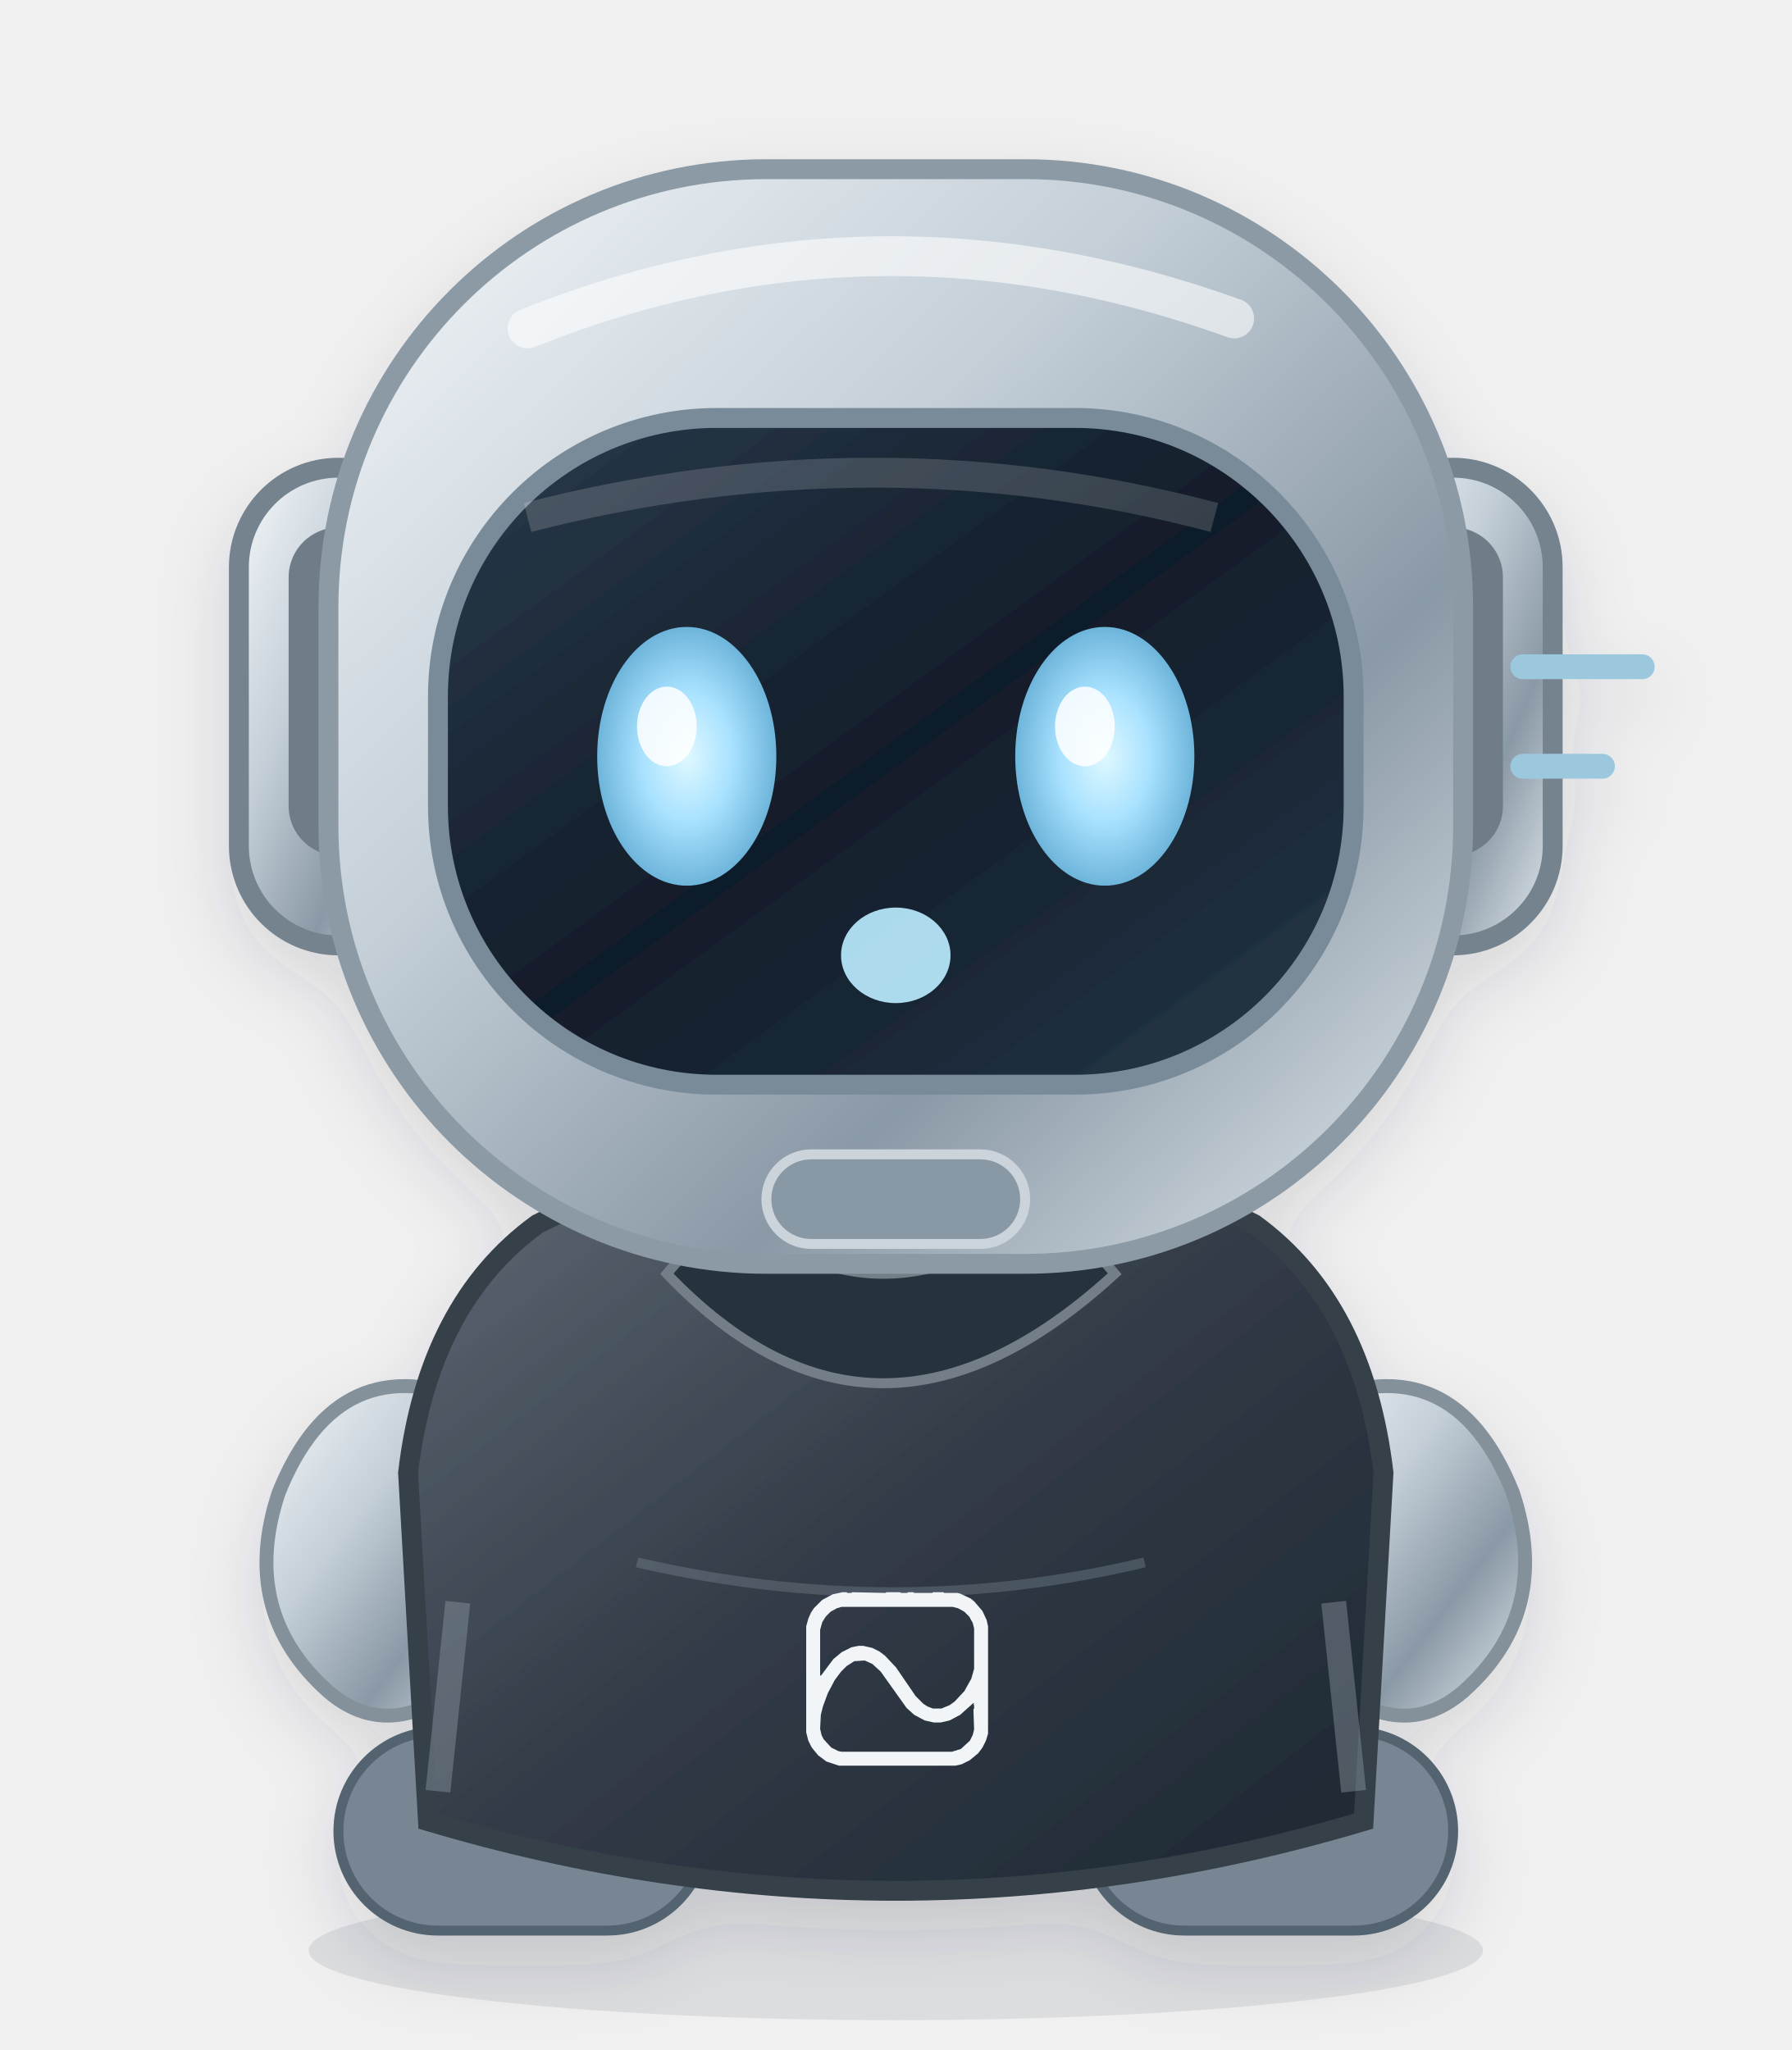
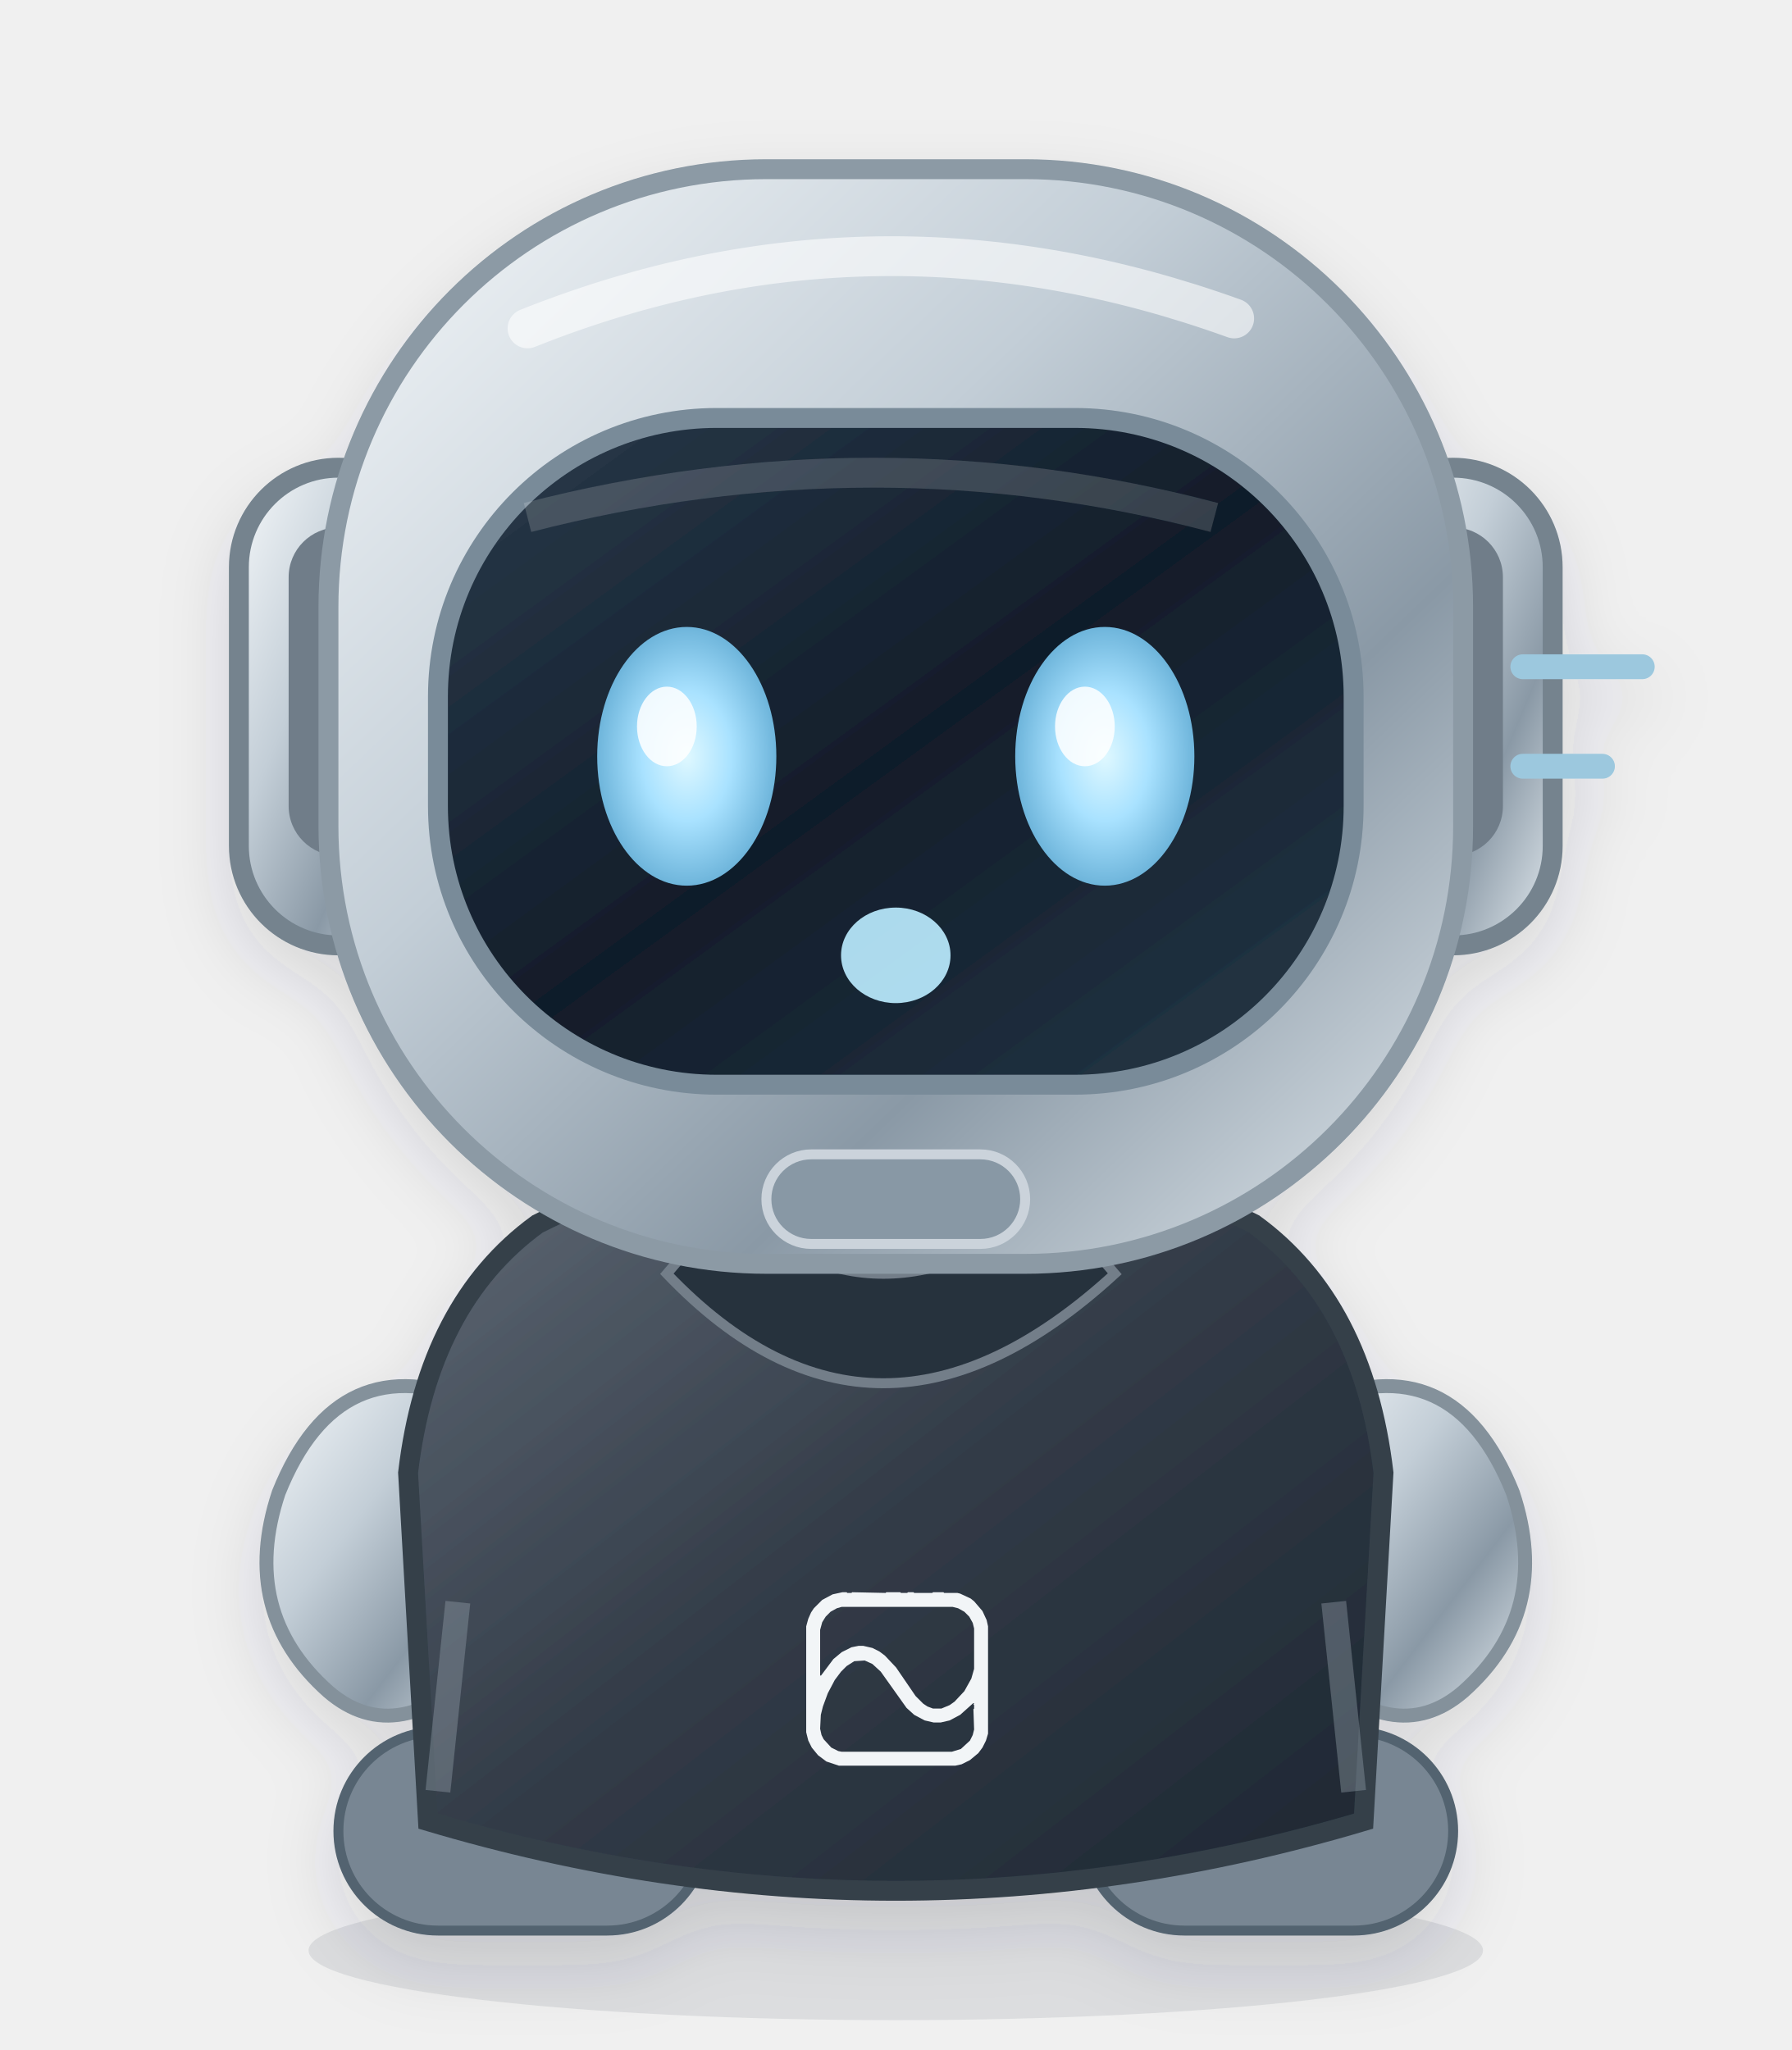
<svg xmlns="http://www.w3.org/2000/svg" viewBox="0 0 180 206" role="img" aria-labelledby="nexoTitle nexoDesc">
  <defs>
    <linearGradient id="metal" x1="0" y1="0" x2="1" y2="1">
      <stop stop-color="#f5f8fa" />
      <stop offset=".38" stop-color="#c3ced7" />
      <stop offset=".68" stop-color="#8a99a6" />
      <stop offset="1" stop-color="#e4ebf0" />
    </linearGradient>
    <linearGradient id="face" x1="0" y1="0" x2="1" y2="1">
      <stop stop-color="#2b3b4c" />
      <stop offset=".5" stop-color="#111d2a" />
      <stop offset="1" stop-color="#263848" />
    </linearGradient>
    <linearGradient id="fabric" x1="0" y1="0" x2="1" y2="1">
      <stop stop-color="#616b77" />
      <stop offset=".5" stop-color="#323b47" />
      <stop offset="1" stop-color="#1d2732" />
    </linearGradient>
    <radialGradient id="light">
      <stop stop-color="#dff8ff" />
      <stop offset=".5" stop-color="#a9e2ff" />
      <stop offset="1" stop-color="#6eb5db" />
    </radialGradient>
    <filter id="shade" x="-25%" y="-25%" width="150%" height="160%">
      <feDropShadow dx="0" dy="3" stdDeviation="3.5" flood-color="#293b49" flood-opacity=".13" />
    </filter>
  </defs>
  <ellipse cx="90" cy="196" rx="59" ry="7" fill="#243543" opacity=".10" />
  <g filter="url(#shade)">
    <path d="M48 141Q34 135 28 150Q24 162 33 170Q40 176 49 167L52 150Z" fill="url(#metal)" stroke="#84919b" stroke-width="1.4" />
    <path d="M132 141Q146 135 152 150Q156 162 147 170Q140 176 131 167L128 150Z" fill="url(#metal)" stroke="#84919b" stroke-width="1.4" />
    <rect x="34" y="174" width="37" height="20" rx="10" fill="#788693" stroke="#53636f" />
    <rect x="109" y="174" width="37" height="20" rx="10" fill="#788693" stroke="#53636f" />
    <path d="M54 123Q72 114 90 114Q108 114 126 123Q137 131 139 148L137 183Q90 197 43 183L41 148Q43 131 54 123Z" fill="url(#fabric)" stroke="#34404a" stroke-width="2" />
    <path d="M72 121Q88 139 107 121" fill="none" stroke="#a0a9b1" stroke-width="4" stroke-linecap="round" />
    <path d="M73 121Q88 135 106 121L112 128Q88 150 67 128Z" fill="#27323e" stroke="#737e89" stroke-width="1" />
    <path d="M46 161L44 180M134 161L136 180" stroke="#95a0aa" stroke-opacity=".4" stroke-width="2.5" />
-     <path d="M64 157Q90 163 115 157" stroke="#87929e" opacity=".33" fill="none" />
    <g transform="translate(81 160) scale(.07) translate(-379 -219)">
      <path d="M402,230 390,242 386,248 382,257 379,268 379,420 382,432 387,442 396,453 408,462 426,468 593,468 602,466 614,460 626,450 632,442 637,432 640,422 640,268 638,259 632,246 620,232 615,228 600,221 596,220 577,220 576,219 561,219 560,220 534,220 533,219 525,219 524,220 515,220 514,219 494,219 493,220 445,219 444,220 438,220 437,219 431,219 417,222Z M400,395 403,383 410,364 420,345 429,333 437,325 448,318 463,317 474,322 486,333 523,385 534,395 549,403 562,406 572,406 585,403 600,395 619,378 620,379 619,380 620,381 620,386 619,387 620,416 618,424 614,432 601,444 588,448 430,448 425,447 415,442 404,430 401,424 399,415Z M402,262 407,254 414,247 423,242 430,240 589,240 597,242 606,247 613,254 618,263 620,271 620,329 616,343 606,361 592,376 585,381 573,386 561,386 553,383 547,379 536,368 508,327 492,310 484,304 474,299 461,296 454,296 444,298 430,305 418,315 400,339 399,338 399,273Z" fill="#f2f5f7" fill-rule="evenodd" />
    </g>
    <rect x="24" y="47" width="20" height="48" rx="10" fill="url(#metal)" stroke="#74838e" stroke-width="2" />
    <rect x="136" y="47" width="20" height="48" rx="10" fill="url(#metal)" stroke="#74838e" stroke-width="2" />
    <rect x="29" y="53" width="10" height="33" rx="5" fill="#707d89" />
    <rect x="141" y="53" width="10" height="33" rx="5" fill="#707d89" />
    <rect x="33" y="17" width="114" height="110" rx="44" fill="url(#metal)" stroke="#8c9aa5" stroke-width="2" />
    <path d="M53 33Q88 19 124 32" stroke="#fff" stroke-opacity=".58" stroke-width="4" stroke-linecap="round" fill="none" />
    <rect x="44" y="42" width="92" height="67" rx="28" fill="url(#face)" stroke="#798b99" stroke-width="2" />
    <path d="M53 52Q88 43 122 52" stroke="#fff" stroke-opacity=".16" stroke-width="3" fill="none" />
    <ellipse cx="69" cy="76" rx="9" ry="13" fill="url(#light)" />
    <ellipse cx="111" cy="76" rx="9" ry="13" fill="url(#light)" />
    <ellipse cx="67" cy="73" rx="3" ry="4" fill="#fff" opacity=".85" />
    <ellipse cx="109" cy="73" rx="3" ry="4" fill="#fff" opacity=".85" />
    <ellipse cx="90" cy="96" rx="5.5" ry="4.8" fill="#b7e7fb" opacity=".93" />
    <rect x="77" y="116" width="26" height="9" rx="4.5" fill="#8898a5" stroke="#cbd3db" stroke-width="1" />
    <g fill="none" stroke="#9cc8de" stroke-width="2.5" stroke-linecap="round">
      <path d="M153 67h12M153 77h8" />
    </g>
  </g>
</svg>
